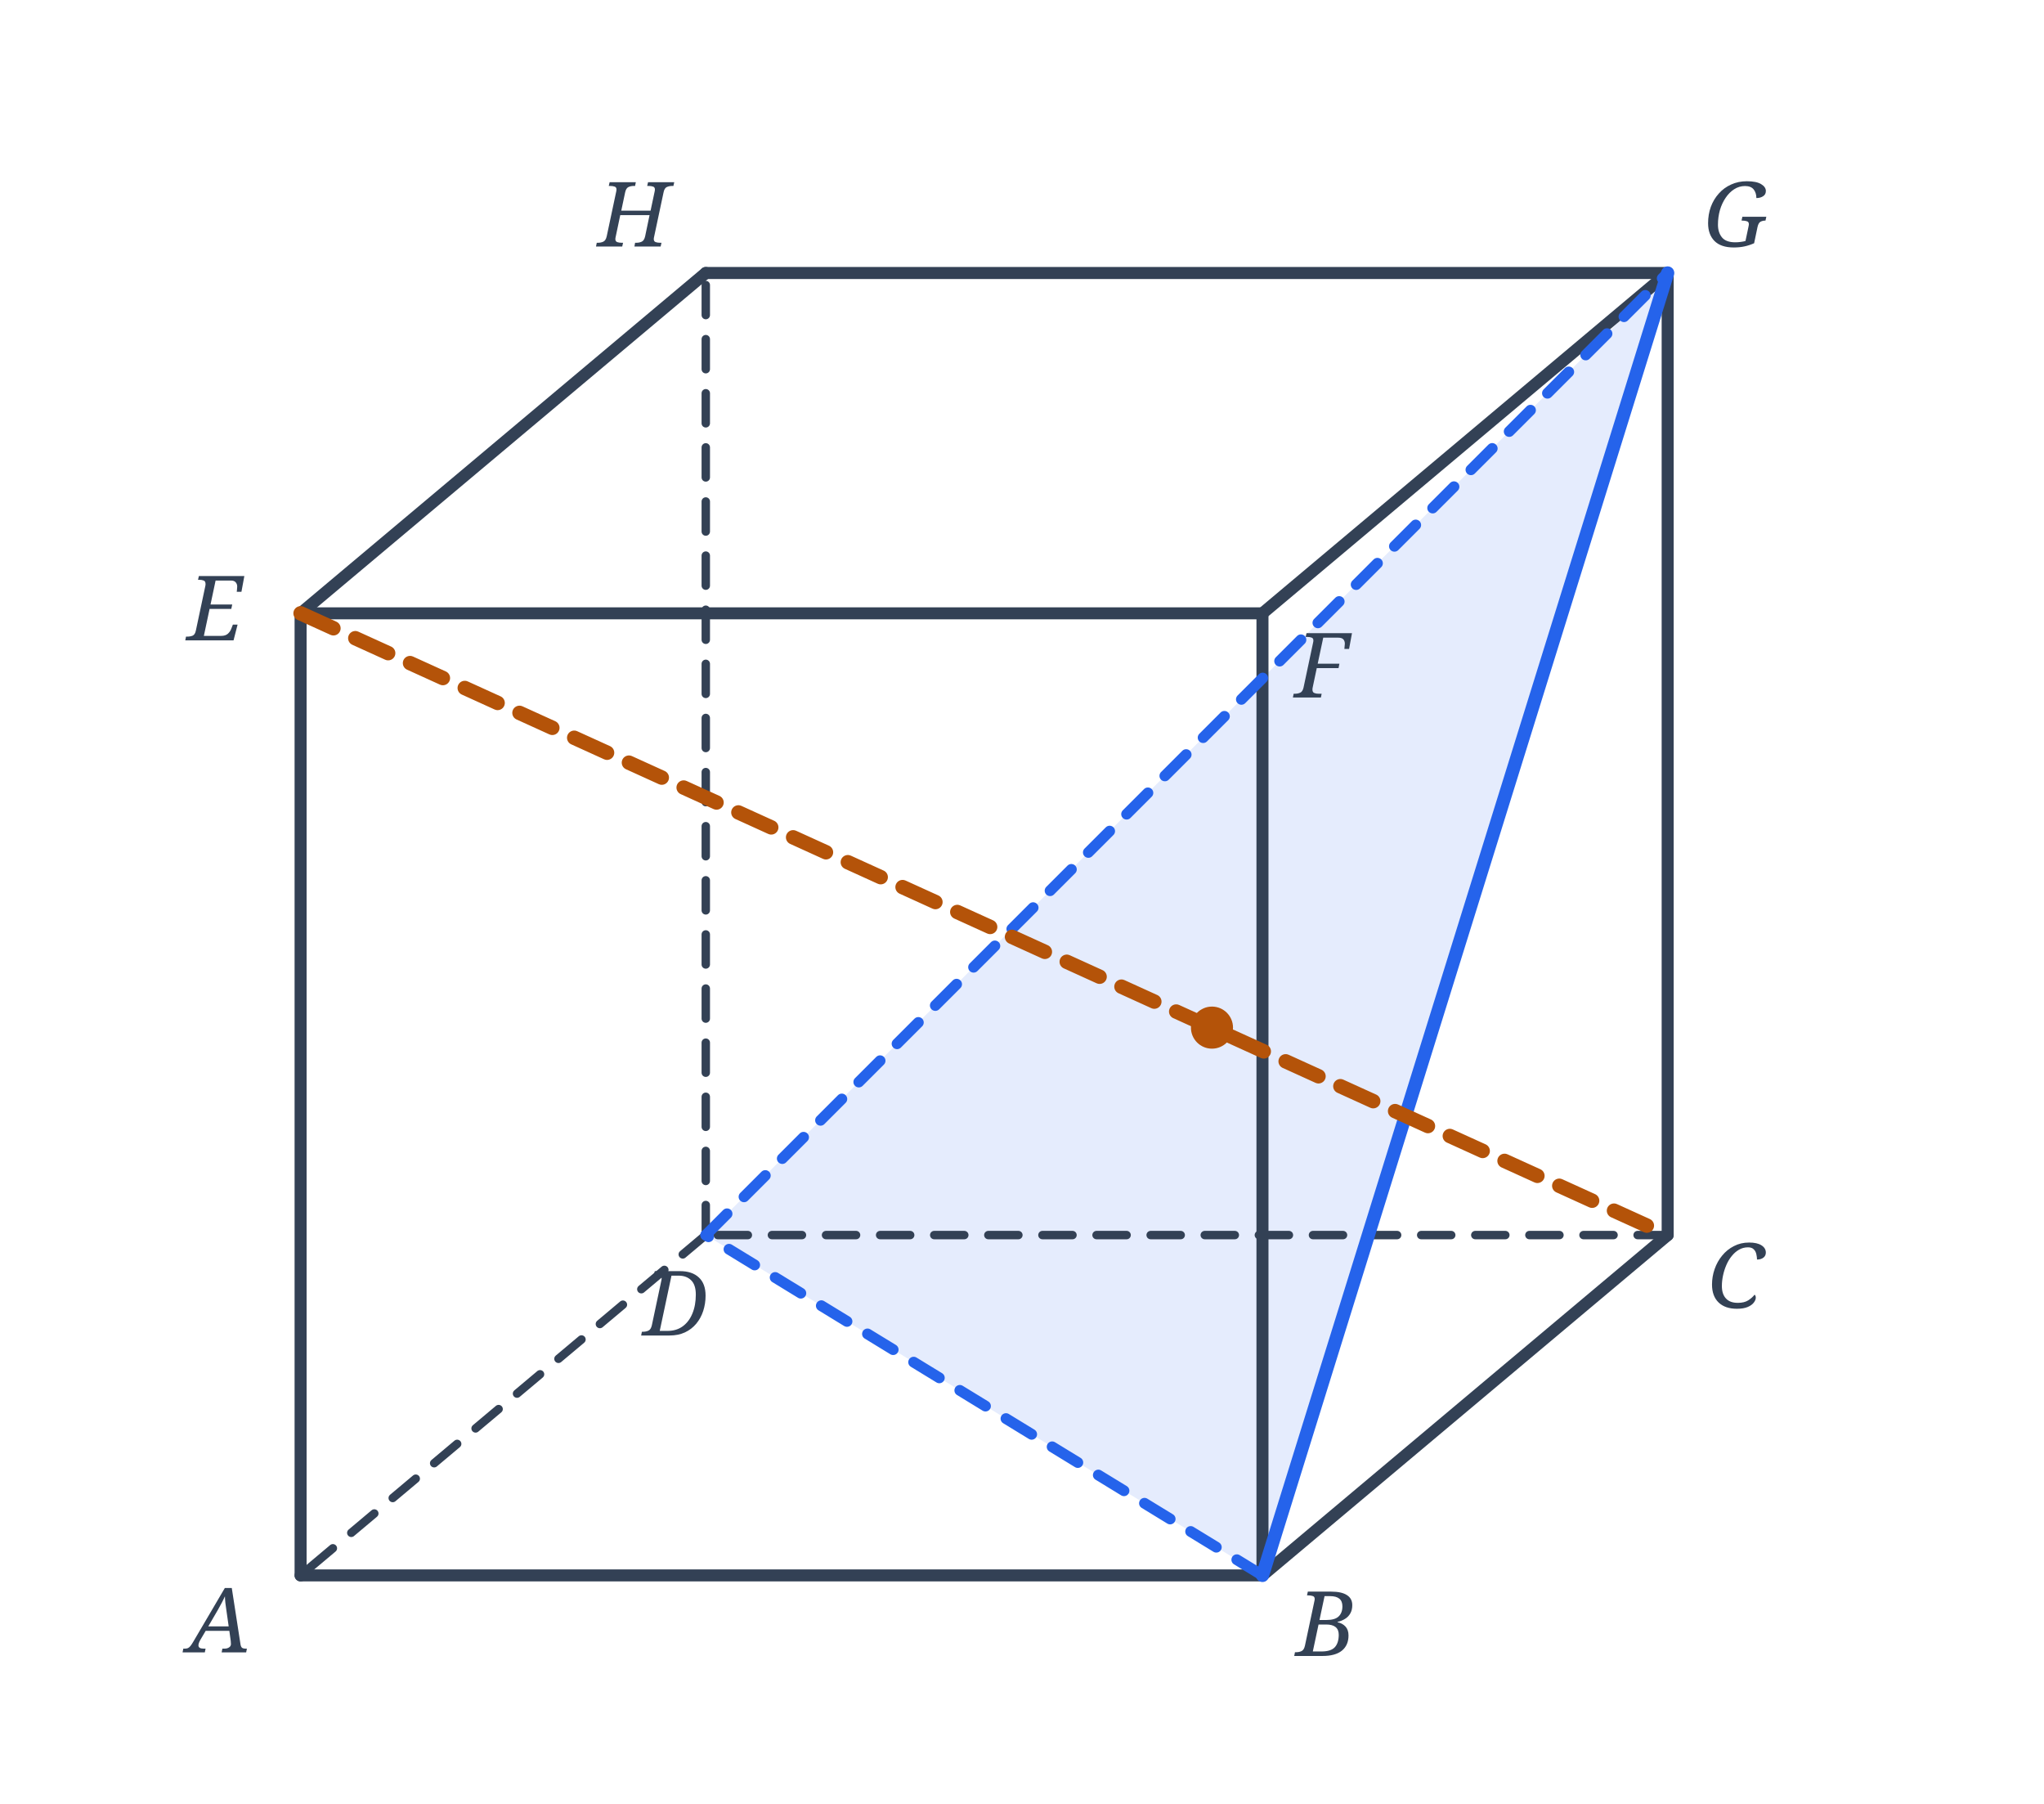
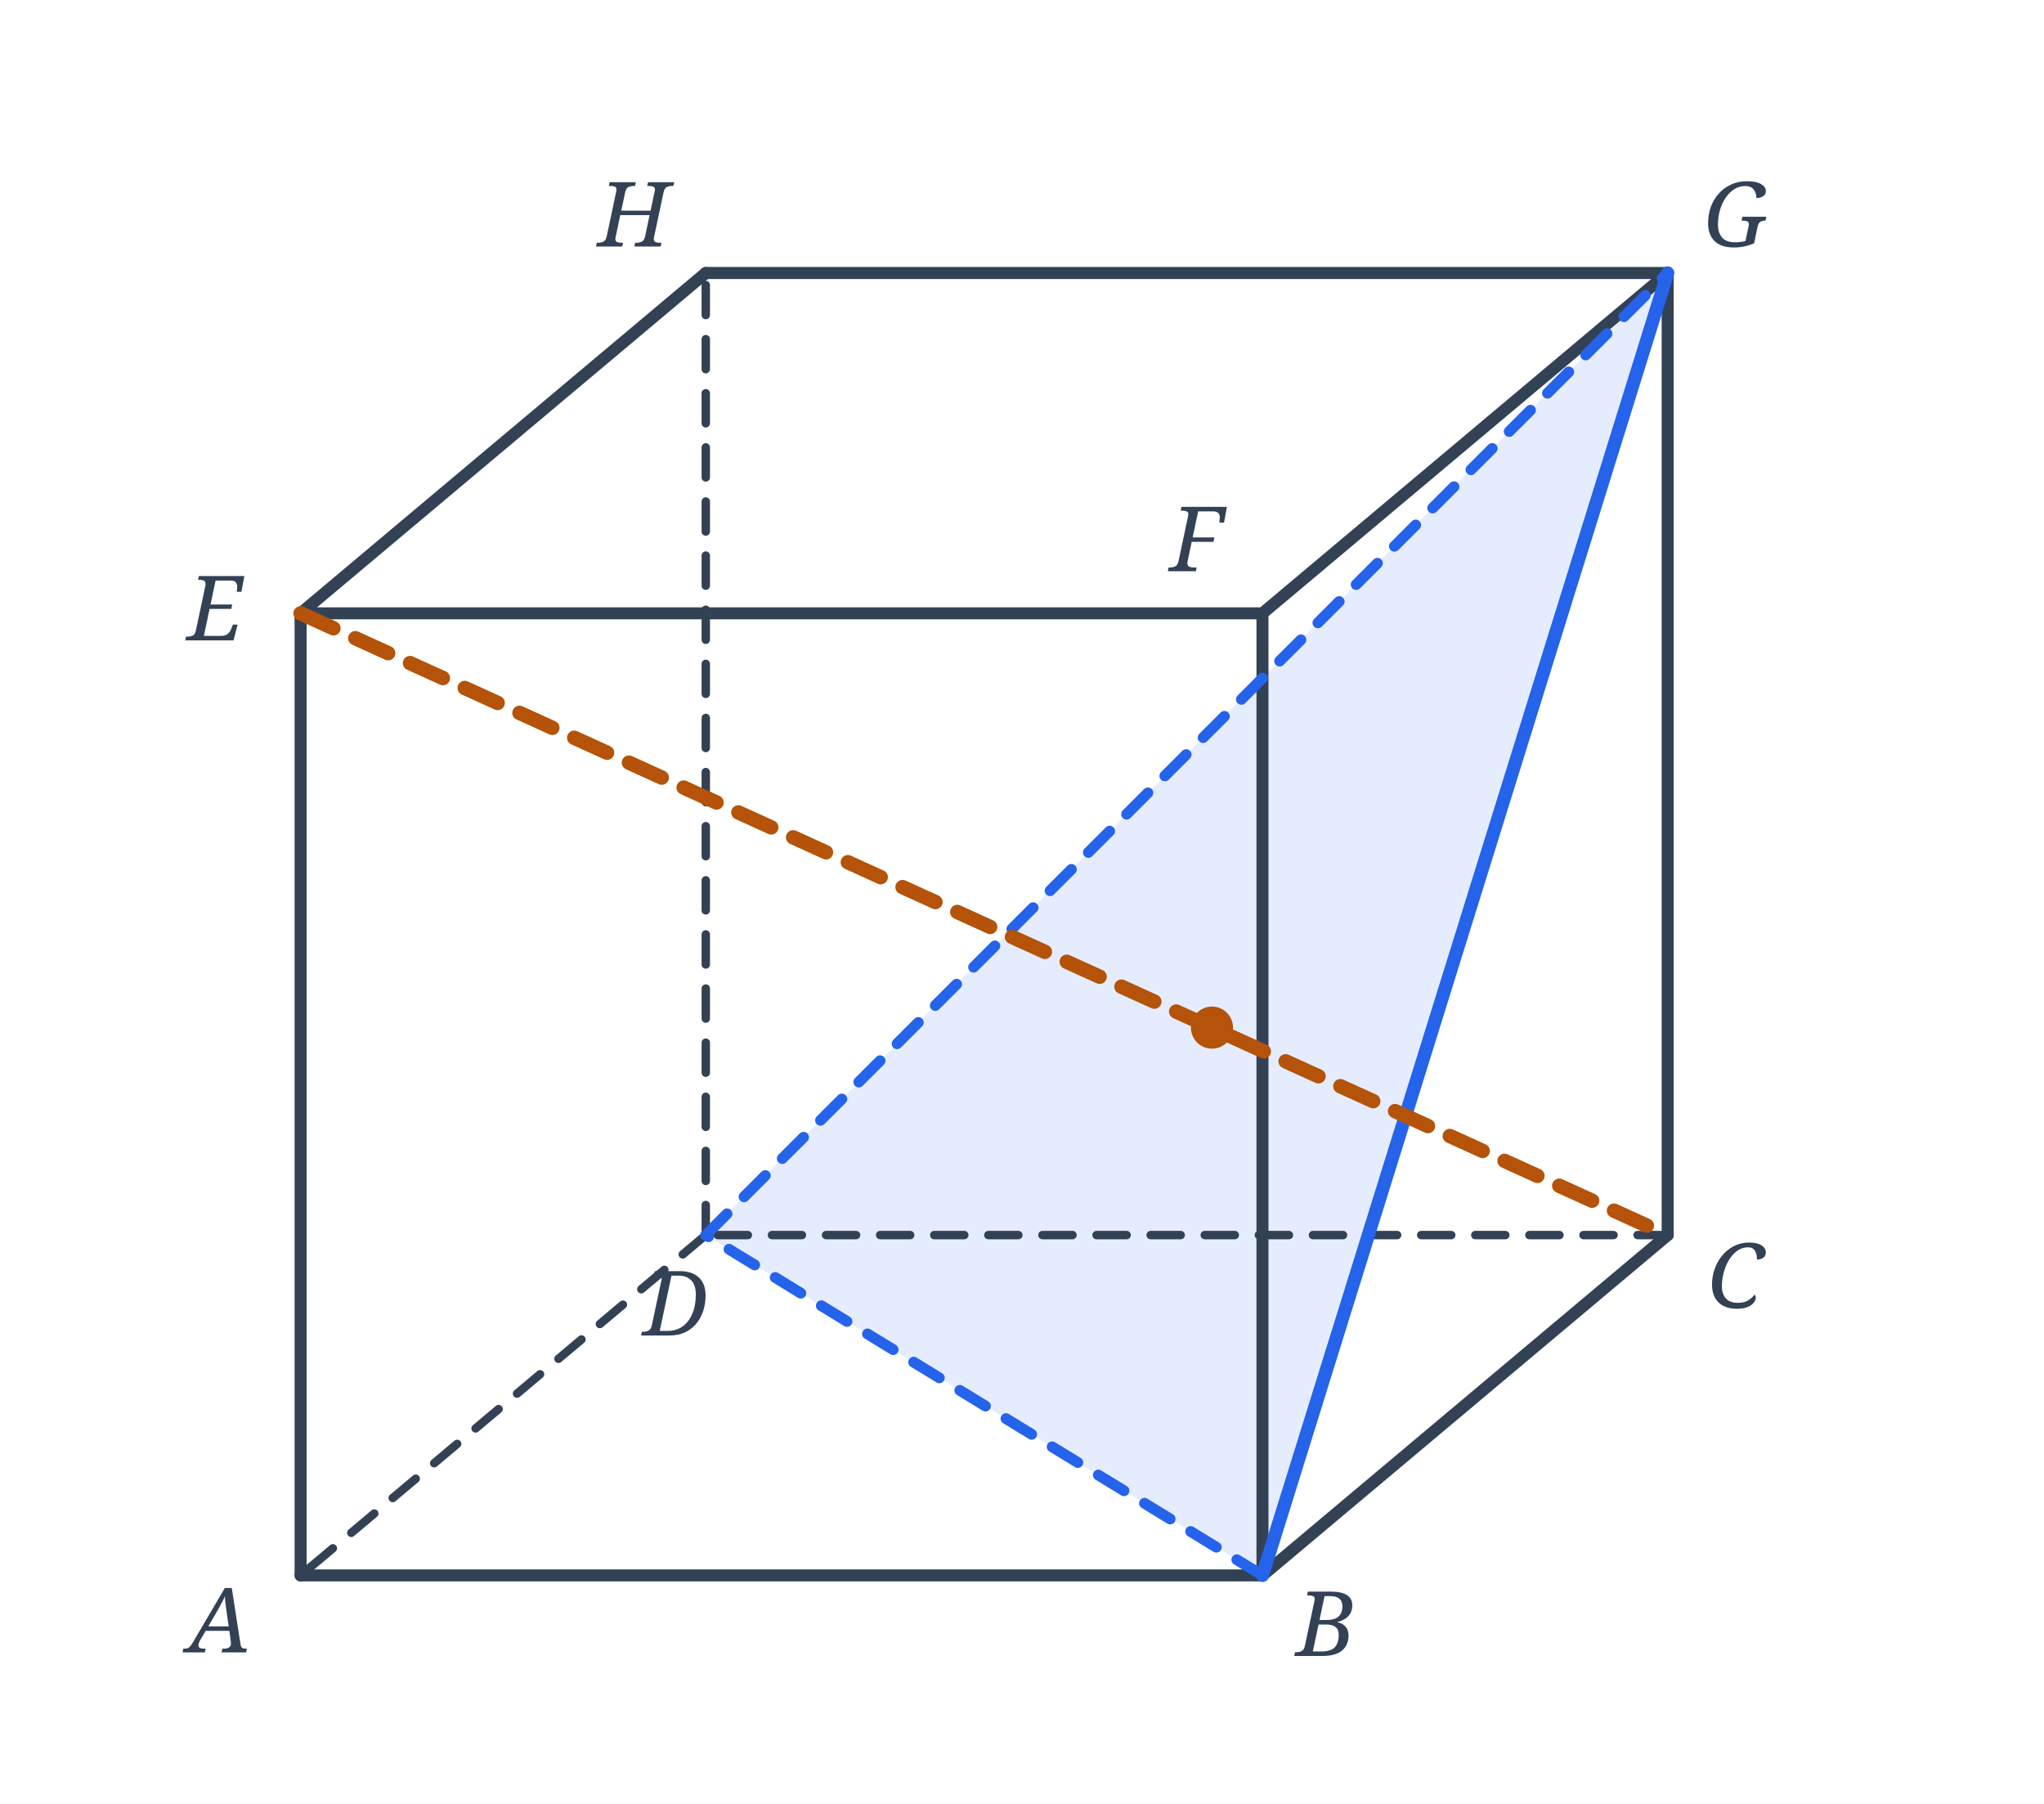
- <svg xmlns="http://www.w3.org/2000/svg" viewBox="0 0 340 300" width="340" height="300" role="img" aria-label="Le cube ABCDEFGH en perspective. Le triangle BDG est coloré en bleu : son côté [BG], diagonale de la face de droite, est en trait plein ; ses côtés [BD] et [DG], cachés, sont en pointillé bleu. La grande diagonale [EC], qui traverse le cube, est en pointillé orange ; elle perce le triangle BDG en un point marqué.">
+ <svg xmlns="http://www.w3.org/2000/svg" viewBox="0 0 340 300" width="340" height="300" role="img" aria-label="Le cube ABCDEFGH en perspective. Le triangle GBD est coloré en bleu : son côté [GB], diagonale de la face de droite, est en trait plein ; ses côtés [BD] et [DG], cachés, sont en pointillé bleu. La grande diagonale [EC], qui traverse le cube, est en pointillé orange ; elle perce le triangle GBD en un point marqué.">
  <polygon points="210,262 117.4,205.4 277.4,45.4" fill="#2563eb" fill-opacity="0.12" />
  <line x1="50" y1="262" x2="210" y2="262" stroke="#334155" stroke-width="2" stroke-linecap="round" />
  <line x1="210" y1="262" x2="277.4" y2="205.4" stroke="#334155" stroke-width="2" stroke-linecap="round" />
  <line x1="277.4" y1="205.4" x2="117.4" y2="205.4" stroke="#334155" stroke-width="1.4" stroke-linecap="round" stroke-dasharray="5 4" />
  <line x1="117.4" y1="205.4" x2="50" y2="262" stroke="#334155" stroke-width="1.4" stroke-linecap="round" stroke-dasharray="5 4" />
  <line x1="50" y1="102" x2="210" y2="102" stroke="#334155" stroke-width="2" stroke-linecap="round" />
  <line x1="210" y1="102" x2="277.4" y2="45.4" stroke="#334155" stroke-width="2" stroke-linecap="round" />
  <line x1="277.4" y1="45.4" x2="117.4" y2="45.4" stroke="#334155" stroke-width="2" stroke-linecap="round" />
  <line x1="117.4" y1="45.4" x2="50" y2="102" stroke="#334155" stroke-width="2" stroke-linecap="round" />
  <line x1="50" y1="262" x2="50" y2="102" stroke="#334155" stroke-width="2" stroke-linecap="round" />
  <line x1="210" y1="262" x2="210" y2="102" stroke="#334155" stroke-width="2" stroke-linecap="round" />
  <line x1="277.4" y1="205.4" x2="277.4" y2="45.4" stroke="#334155" stroke-width="2" stroke-linecap="round" />
  <line x1="117.4" y1="205.4" x2="117.4" y2="45.4" stroke="#334155" stroke-width="1.4" stroke-linecap="round" stroke-dasharray="5 4" />
  <line x1="210" y1="262" x2="277.4" y2="45.4" stroke="#2563eb" stroke-width="2.2" stroke-linecap="round" />
  <line x1="210" y1="262" x2="117.4" y2="205.4" stroke="#2563eb" stroke-width="1.8" stroke-linecap="round" stroke-dasharray="5 4" />
  <line x1="117.4" y1="205.4" x2="277.4" y2="45.4" stroke="#2563eb" stroke-width="1.8" stroke-linecap="round" stroke-dasharray="5 4" />
  <line x1="50" y1="102" x2="277.4" y2="205.4" stroke="#b45309" stroke-width="2.4" stroke-linecap="round" stroke-dasharray="6 4" />
  <circle cx="201.6" cy="170.9" r="3.5" fill="#b45309" />
  <text x="36.5" y="274.8" font-family="Georgia,serif" font-size="15" fill="#334155" text-anchor="middle" font-style="italic">A</text>
  <text x="220.5" y="275.4" font-family="Georgia,serif" font-size="15" fill="#334155" text-anchor="middle" font-style="italic">B</text>
  <text x="288.7" y="217.5" font-family="Georgia,serif" font-size="15" fill="#334155" text-anchor="middle" font-style="italic">C</text>
  <text x="112.4" y="222.1" font-family="Georgia,serif" font-size="15" fill="#334155" text-anchor="middle" font-style="italic">D</text>
  <text x="35.8" y="106.5" font-family="Georgia,serif" font-size="15" fill="#334155" text-anchor="middle" font-style="italic">E</text>
-   <text x="219.8" y="116" font-family="Georgia,serif" font-size="15" fill="#334155" text-anchor="middle" font-style="italic">F</text>
+   <text x="199" y="95" font-family="Georgia,serif" font-size="15" fill="#334155" text-anchor="middle" font-style="italic">F</text>
  <text x="288.7" y="41" font-family="Georgia,serif" font-size="15" fill="#334155" text-anchor="middle" font-style="italic">G</text>
  <text x="105.4" y="41" font-family="Georgia,serif" font-size="15" fill="#334155" text-anchor="middle" font-style="italic">H</text>
</svg>
